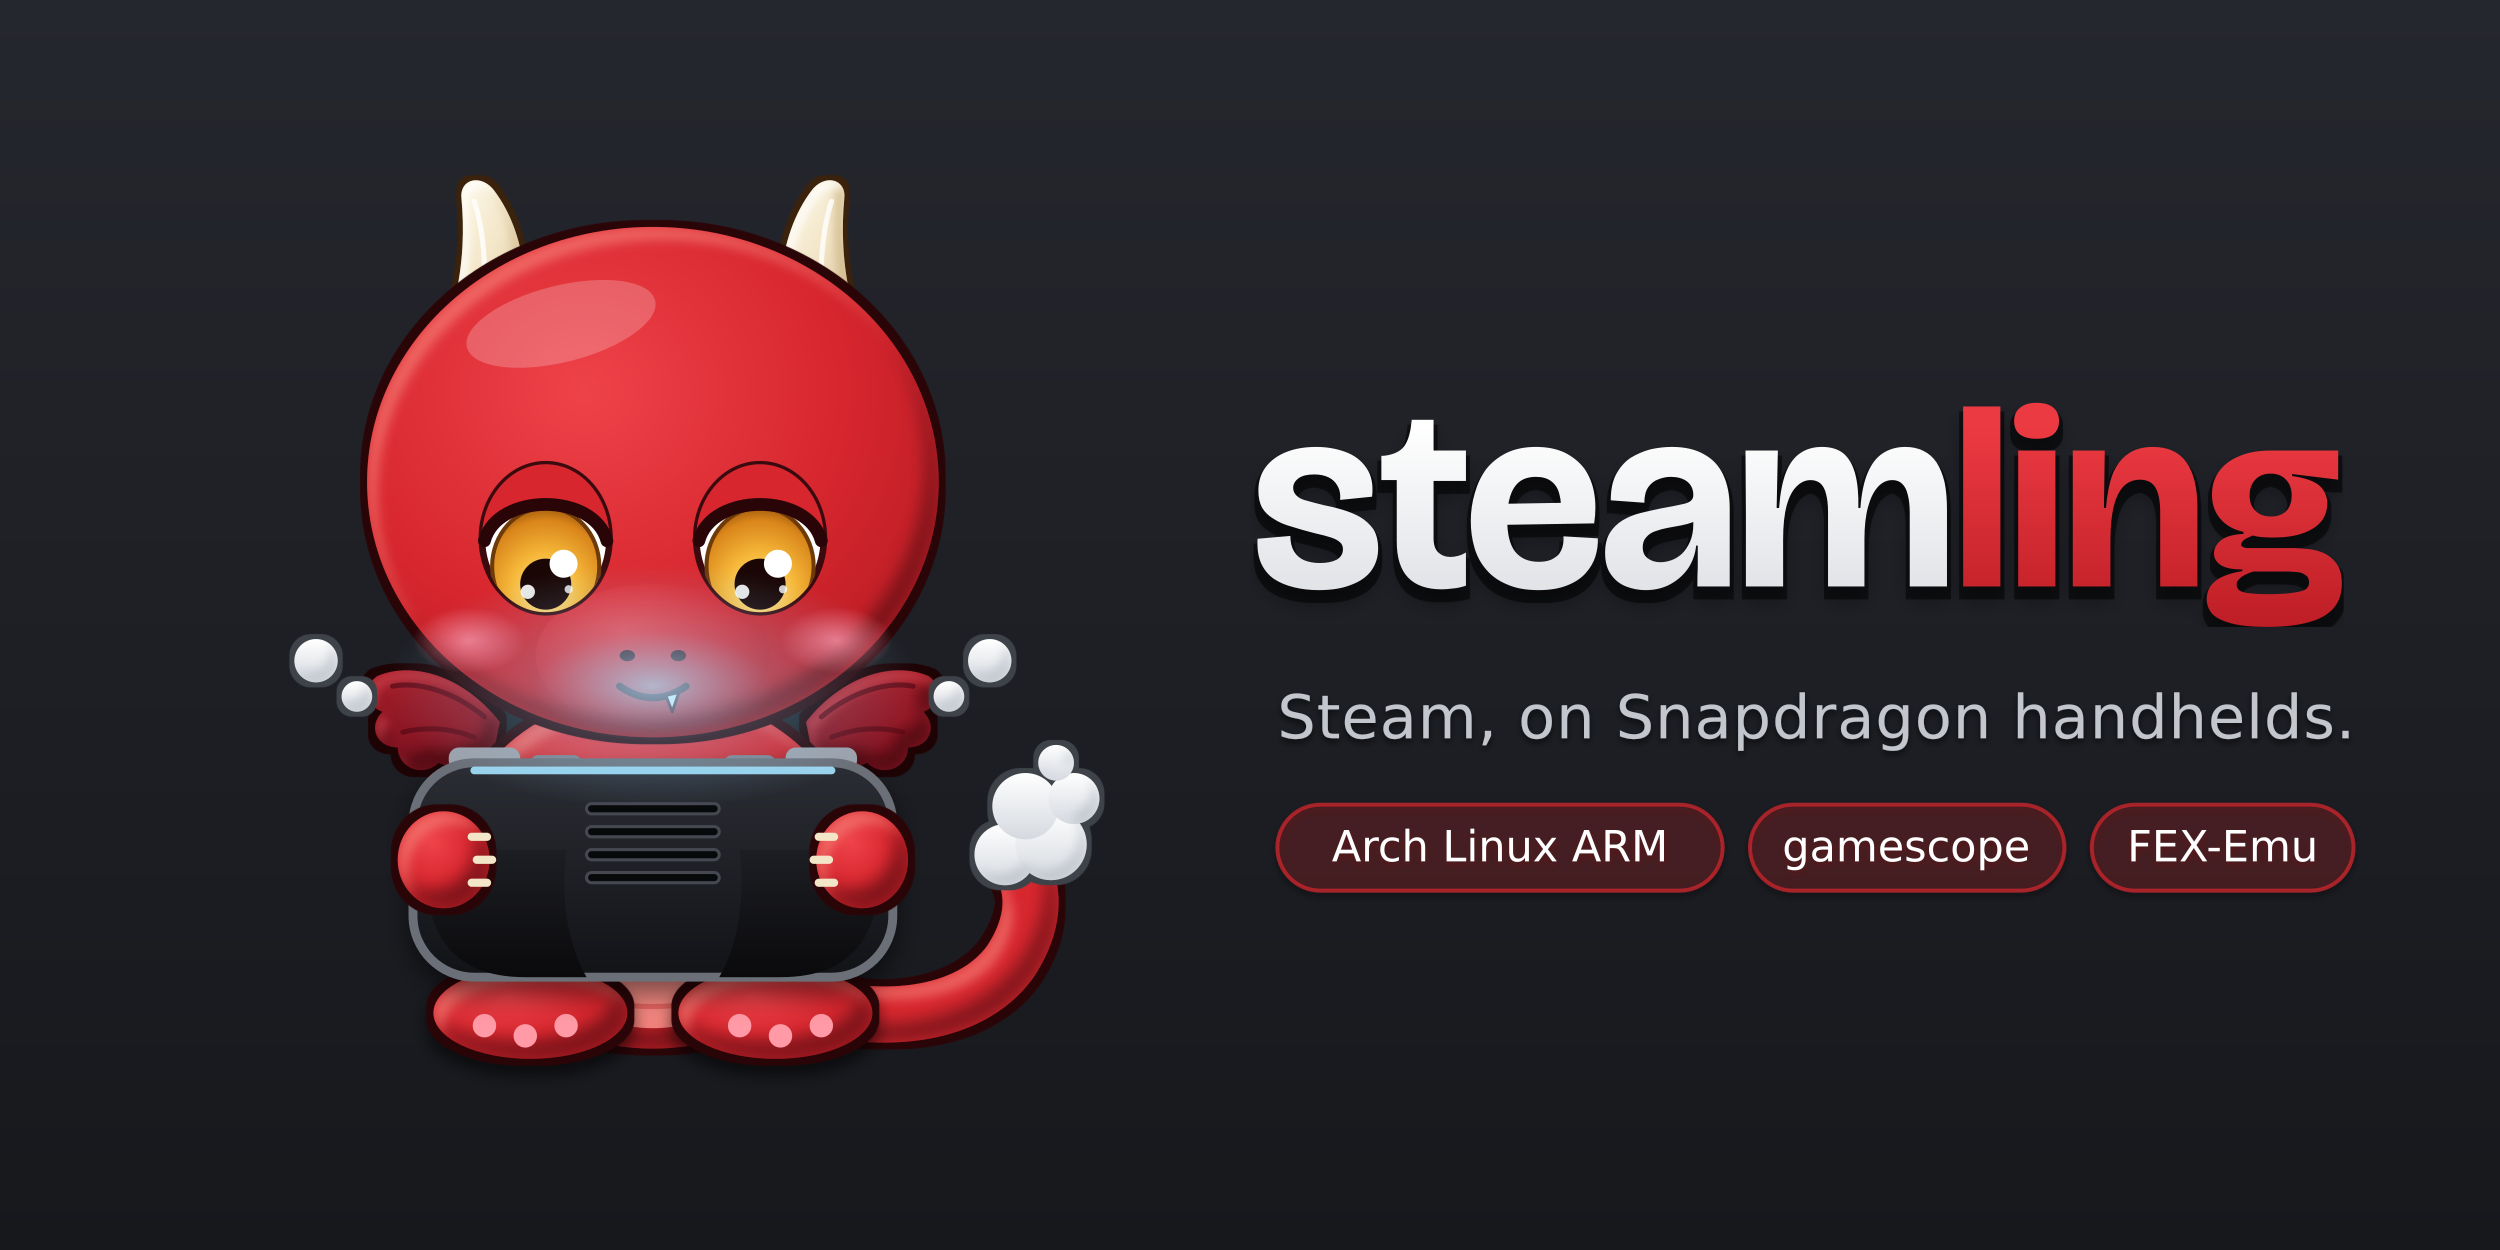
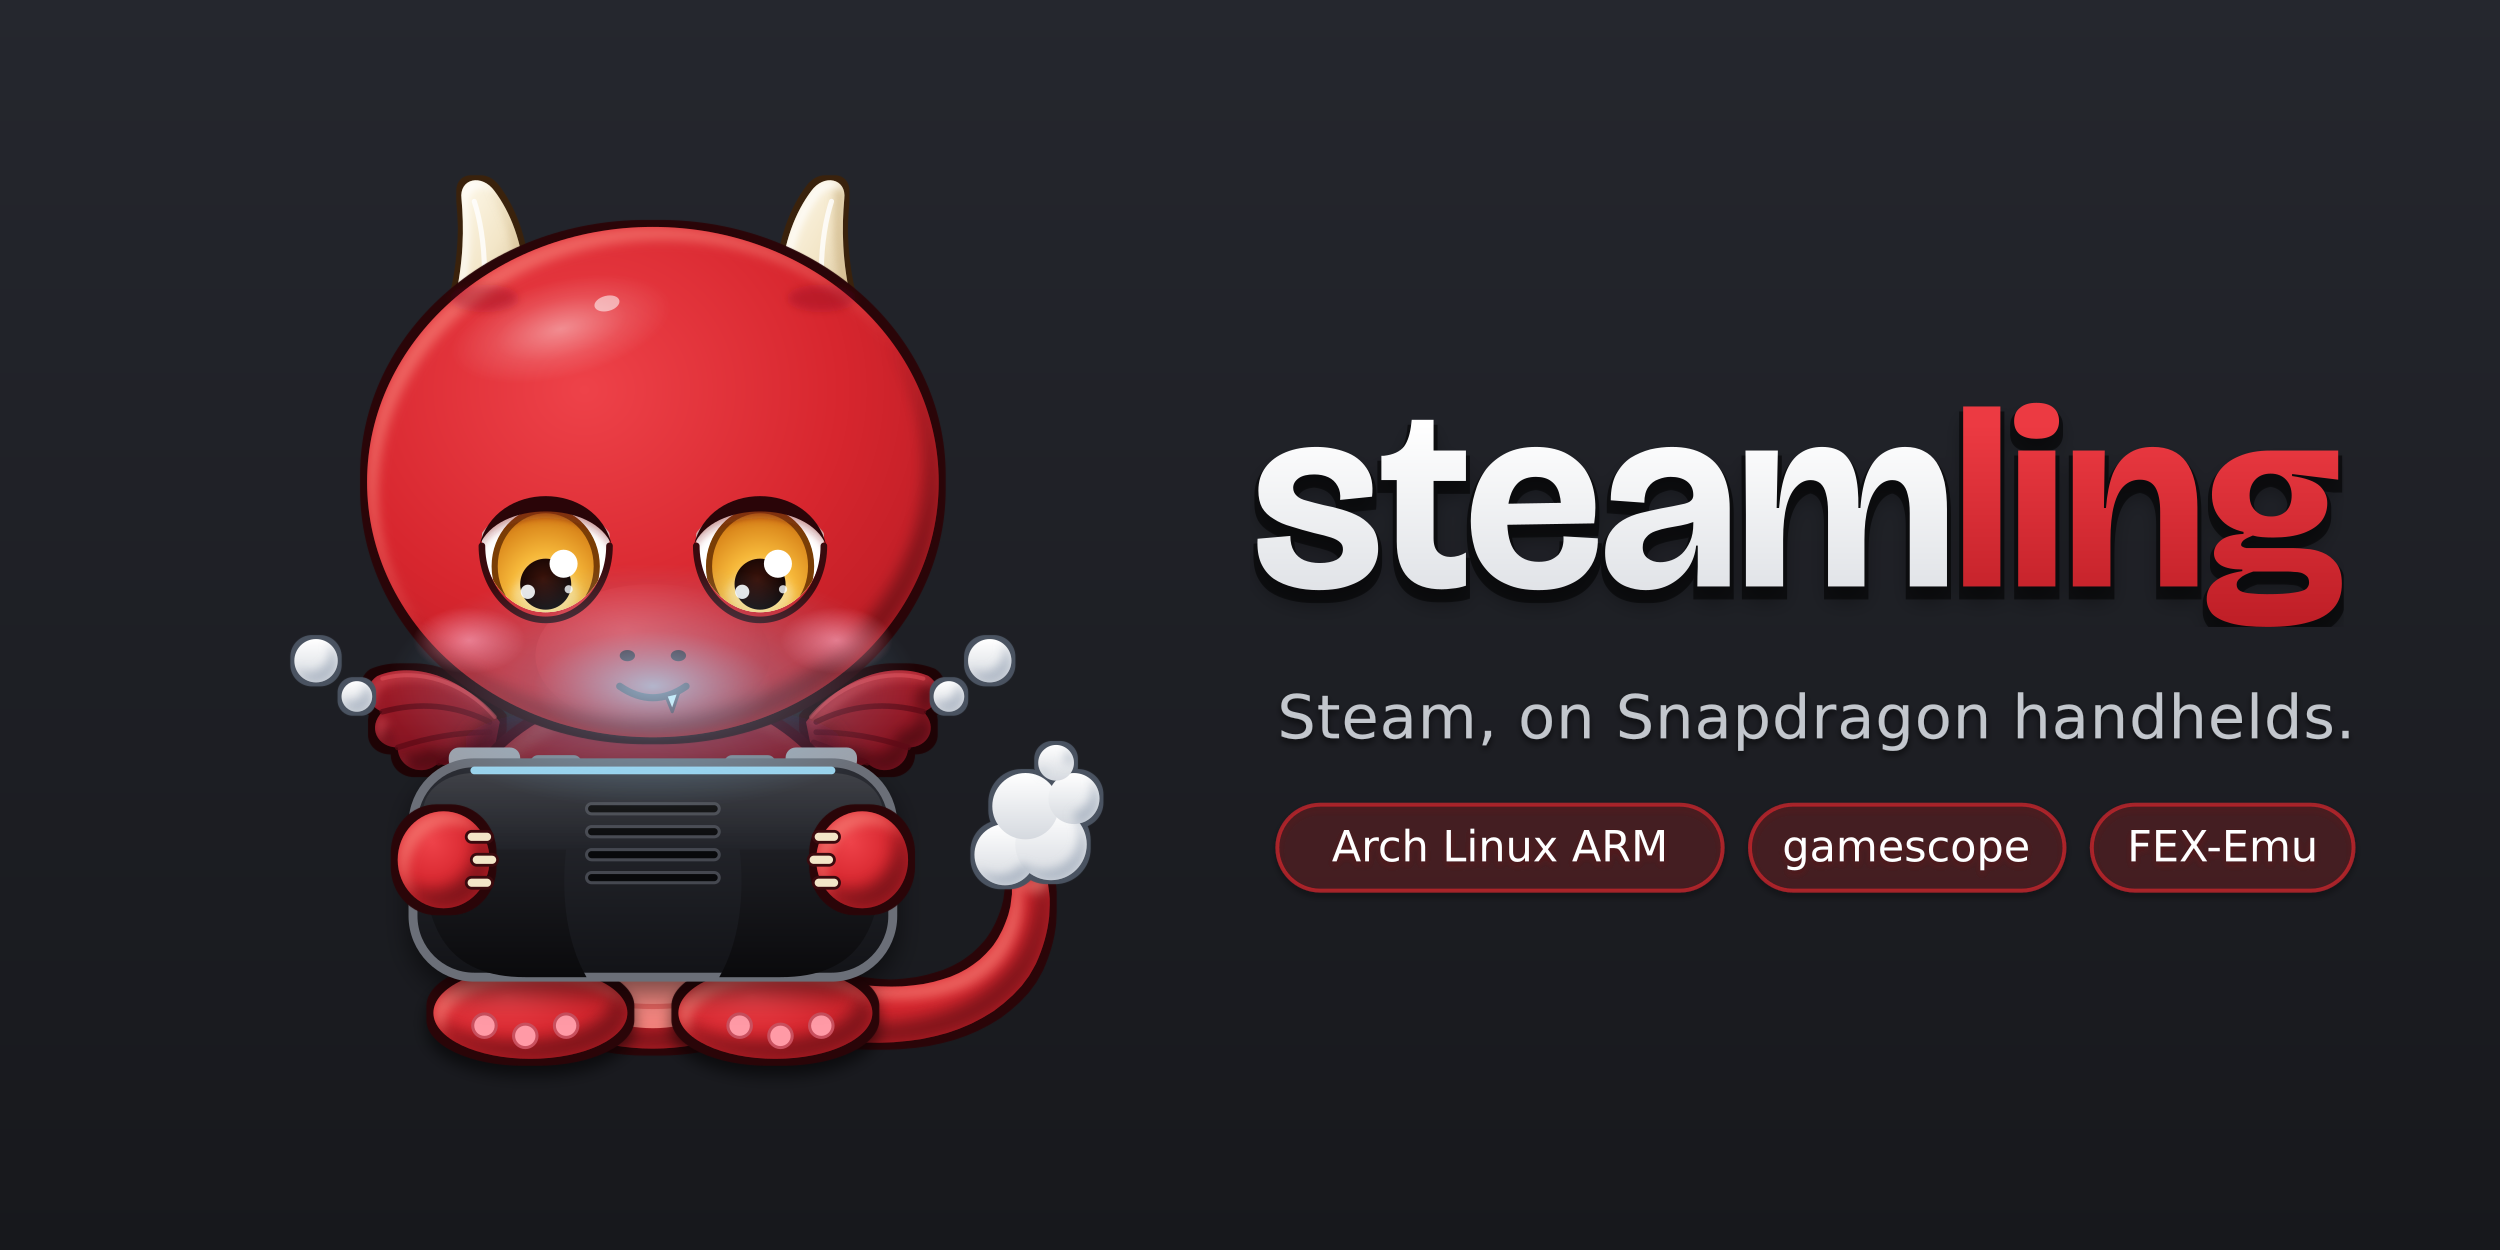
<svg xmlns="http://www.w3.org/2000/svg" width="1280" height="640" viewBox="0 0 1280 640">
  <defs>
    <linearGradient id="field" x1="0" y1="0" x2="0" y2="1">
      <stop offset="0" stop-color="#25272E" />
      <stop offset="1" stop-color="#17181C" />
    </linearGradient>
    <filter id="textShadow" x="-5%" y="-30%" width="110%" height="170%">
      <feGaussianBlur in="SourceAlpha" stdDeviation="1.5" />
      <feOffset dy="2" result="b" />
      <feFlood flood-color="#000" flood-opacity="0.6" />
      <feComposite in2="b" operator="in" result="s" />
      <feMerge>
        <feMergeNode in="s" />
        <feMergeNode in="SourceGraphic" />
      </feMerge>
    </filter>
  </defs>
  <rect width="1280" height="640" fill="url(#field)" />
  <svg x="90" y="70" width="534" height="500" viewBox="68 48 376 352">
    <defs>
      <filter id="inkRed" x="-25%" y="-25%" width="150%" height="150%" color-interpolation-filters="sRGB">
        <feMorphology in="SourceAlpha" operator="dilate" radius="2.4" result="grow" />
        <feGaussianBlur in="grow" stdDeviation="0.3" result="growsoft" />
        <feFlood flood-color="#2A0508" />
        <feComposite in2="growsoft" operator="in" result="line" />
        <feOffset in="SourceAlpha" dx="-5.0" dy="-7.0" result="up" />
        <feComposite in="SourceAlpha" in2="up" operator="out" result="low" />
        <feGaussianBlur in="low" stdDeviation="3.15" />
        <feComposite in2="SourceAlpha" operator="in" result="lowin" />
        <feFlood flood-color="#4A0A10" flood-opacity="0.6" />
        <feComposite in2="lowin" operator="in" result="shadow" />
        <feOffset in="SourceAlpha" dx="4.0" dy="5.0" result="dn" />
        <feComposite in="SourceAlpha" in2="dn" operator="out" result="high" />
        <feGaussianBlur in="high" stdDeviation="2.00" />
        <feComposite in2="SourceAlpha" operator="in" result="highin" />
        <feFlood flood-color="#FF9C8F" flood-opacity="0.5" />
        <feComposite in2="highin" operator="in" result="light" />
        <feMerge>
          <feMergeNode in="line" />
          <feMergeNode in="SourceGraphic" />
          <feMergeNode in="shadow" />
          <feMergeNode in="light" />
        </feMerge>
      </filter>
      <filter id="inkDark" x="-25%" y="-25%" width="150%" height="150%" color-interpolation-filters="sRGB">
        <feMorphology in="SourceAlpha" operator="dilate" radius="2.4" result="grow" />
        <feGaussianBlur in="grow" stdDeviation="0.3" result="growsoft" />
        <feFlood flood-color="#1E0305" />
        <feComposite in2="growsoft" operator="in" result="line" />
        <feOffset in="SourceAlpha" dx="-4.0" dy="-6.0" result="up" />
        <feComposite in="SourceAlpha" in2="up" operator="out" result="low" />
        <feGaussianBlur in="low" stdDeviation="2.70" />
        <feComposite in2="SourceAlpha" operator="in" result="lowin" />
        <feFlood flood-color="#2A0508" flood-opacity="0.55" />
        <feComposite in2="lowin" operator="in" result="shadow" />
        <feOffset in="SourceAlpha" dx="3.0" dy="4.0" result="dn" />
        <feComposite in="SourceAlpha" in2="dn" operator="out" result="high" />
        <feGaussianBlur in="high" stdDeviation="1.60" />
        <feComposite in2="SourceAlpha" operator="in" result="highin" />
        <feFlood flood-color="#E0545B" flood-opacity="0.45" />
        <feComposite in2="highin" operator="in" result="light" />
        <feMerge>
          <feMergeNode in="line" />
          <feMergeNode in="SourceGraphic" />
          <feMergeNode in="shadow" />
          <feMergeNode in="light" />
        </feMerge>
      </filter>
      <filter id="inkSilver" x="-25%" y="-25%" width="150%" height="150%" color-interpolation-filters="sRGB">
        <feMorphology in="SourceAlpha" operator="dilate" radius="1.8" result="grow" />
        <feGaussianBlur in="grow" stdDeviation="0.3" result="growsoft" />
        <feFlood flood-color="#1C1D21" />
        <feComposite in2="growsoft" operator="in" result="line" />
        <feOffset in="SourceAlpha" dx="-3.0" dy="-4.0" result="up" />
        <feComposite in="SourceAlpha" in2="up" operator="out" result="low" />
        <feGaussianBlur in="low" stdDeviation="1.80" />
        <feComposite in2="SourceAlpha" operator="in" result="lowin" />
        <feFlood flood-color="#5D626A" flood-opacity="0.6" />
        <feComposite in2="lowin" operator="in" result="shadow" />
        <feOffset in="SourceAlpha" dx="2.5" dy="3.0" result="dn" />
        <feComposite in="SourceAlpha" in2="dn" operator="out" result="high" />
        <feGaussianBlur in="high" stdDeviation="1.20" />
        <feComposite in2="SourceAlpha" operator="in" result="highin" />
        <feFlood flood-color="#FFFFFF" flood-opacity="0.7" />
        <feComposite in2="highin" operator="in" result="light" />
        <feMerge>
          <feMergeNode in="line" />
          <feMergeNode in="SourceGraphic" />
          <feMergeNode in="shadow" />
          <feMergeNode in="light" />
        </feMerge>
      </filter>
      <filter id="inkSteam" x="-25%" y="-25%" width="150%" height="150%" color-interpolation-filters="sRGB">
-         <feMorphology in="SourceAlpha" operator="dilate" radius="1.6" result="grow" />
+         <feMorphology in="SourceAlpha" operator="dilate" radius="1.2" result="grow" />
        <feGaussianBlur in="grow" stdDeviation="0.3" result="growsoft" />
-         <feFlood flood-color="#3E4249" />
+         <feFlood flood-color="#4A5361" />
        <feComposite in2="growsoft" operator="in" result="line" />
        <feOffset in="SourceAlpha" dx="-3.0" dy="-4.0" result="up" />
        <feComposite in="SourceAlpha" in2="up" operator="out" result="low" />
        <feGaussianBlur in="low" stdDeviation="1.80" />
        <feComposite in2="SourceAlpha" operator="in" result="lowin" />
-         <feFlood flood-color="#A7AEB8" flood-opacity="0.45" />
+         <feFlood flood-color="#93A0B2" flood-opacity="0.6" />
        <feComposite in2="lowin" operator="in" result="shadow" />
        <feOffset in="SourceAlpha" dx="2.0" dy="2.0" result="dn" />
        <feComposite in="SourceAlpha" in2="dn" operator="out" result="high" />
        <feGaussianBlur in="high" stdDeviation="0.80" />
        <feComposite in2="SourceAlpha" operator="in" result="highin" />
        <feFlood flood-color="#FFFFFF" flood-opacity="0.0" />
        <feComposite in2="highin" operator="in" result="light" />
        <feMerge>
          <feMergeNode in="line" />
          <feMergeNode in="SourceGraphic" />
          <feMergeNode in="shadow" />
          <feMergeNode in="light" />
        </feMerge>
      </filter>
      <filter id="contact" x="-30%" y="-30%" width="160%" height="180%" color-interpolation-filters="sRGB">
        <feGaussianBlur in="SourceAlpha" stdDeviation="3.0" />
        <feOffset dx="0" dy="4.0" result="b" />
        <feFlood flood-color="#000" flood-opacity="0.55" />
        <feComposite in2="b" operator="in" result="s" />
        <feMerge>
          <feMergeNode in="s" />
          <feMergeNode in="SourceGraphic" />
        </feMerge>
      </filter>
      <filter id="lift" x="-30%" y="-30%" width="160%" height="180%" color-interpolation-filters="sRGB">
        <feGaussianBlur in="SourceAlpha" stdDeviation="5.0" />
        <feOffset dx="0" dy="5.0" result="b" />
        <feFlood flood-color="#000" flood-opacity="0.5" />
        <feComposite in2="b" operator="in" result="s" />
        <feMerge>
          <feMergeNode in="s" />
          <feMergeNode in="SourceGraphic" />
        </feMerge>
+       </filter>
+       <filter id="soft" x="-50%" y="-50%" width="200%" height="200%">
+         <feGaussianBlur stdDeviation="1.6" />
+       </filter>
+       <filter id="softer" x="-50%" y="-50%" width="200%" height="200%">
+         <feGaussianBlur stdDeviation="4" />
      </filter>
      <filter id="inkIvory" x="-25%" y="-25%" width="150%" height="150%" color-interpolation-filters="sRGB">
        <feMorphology in="SourceAlpha" operator="dilate" radius="1.8" result="grow" />
        <feGaussianBlur in="grow" stdDeviation="0.3" result="growsoft" />
        <feFlood flood-color="#3A220C" />
        <feComposite in2="growsoft" operator="in" result="line" />
        <feOffset in="SourceAlpha" dx="-3.0" dy="-4.0" result="up" />
        <feComposite in="SourceAlpha" in2="up" operator="out" result="low" />
        <feGaussianBlur in="low" stdDeviation="1.80" />
        <feComposite in2="SourceAlpha" operator="in" result="lowin" />
        <feFlood flood-color="#B89A62" flood-opacity="0.6" />
        <feComposite in2="lowin" operator="in" result="shadow" />
        <feOffset in="SourceAlpha" dx="2.5" dy="3.0" result="dn" />
        <feComposite in="SourceAlpha" in2="dn" operator="out" result="high" />
        <feGaussianBlur in="high" stdDeviation="1.20" />
        <feComposite in2="SourceAlpha" operator="in" result="highin" />
        <feFlood flood-color="#FFFFFF" flood-opacity="0.7" />
        <feComposite in2="highin" operator="in" result="light" />
        <feMerge>
          <feMergeNode in="line" />
          <feMergeNode in="SourceGraphic" />
          <feMergeNode in="shadow" />
          <feMergeNode in="light" />
        </feMerge>
      </filter>
      <radialGradient id="redSkin" cx="0.38" cy="0.32" r="0.75">
        <stop offset="0" stop-color="#EE4249" />
        <stop offset="0.6" stop-color="#D7262E" />
        <stop offset="1" stop-color="#B91C24" />
      </radialGradient>
      <linearGradient id="hornG" x1="0" y1="0" x2="1" y2="1">
        <stop offset="0" stop-color="#FFFBEF" />
        <stop offset="0.55" stop-color="#F3E6C8" />
        <stop offset="1" stop-color="#D9C399" />
      </linearGradient>
      <linearGradient id="puffG" x1="0" y1="0" x2="0" y2="1">
        <stop offset="0" stop-color="#FFFFFF" />
        <stop offset="1" stop-color="#D5D9DF" />
      </linearGradient>
      <radialGradient id="glow" cx="0.5" cy="0.5" r="0.5">
        <stop offset="0" stop-color="#A6E4FF" stop-opacity="0.75" />
        <stop offset="0.45" stop-color="#8FD8FF" stop-opacity="0.25" />
        <stop offset="1" stop-color="#8FD8FF" stop-opacity="0" />
      </radialGradient>
      <radialGradient id="bellyG" cx="0.5" cy="0.35" r="0.7">
        <stop offset="0" stop-color="#FFB3A8" />
        <stop offset="1" stop-color="#F07C76" />
      </radialGradient>
      <radialGradient id="blushG" cx="0.5" cy="0.5" r="0.5">
        <stop offset="0" stop-color="#FF8FA3" stop-opacity="0.75" />
        <stop offset="1" stop-color="#FF8FA3" stop-opacity="0" />
      </radialGradient>
      <linearGradient id="wingG" x1="0" y1="0" x2="0" y2="1">
        <stop offset="0" stop-color="#A41C28" />
        <stop offset="1" stop-color="#7E1220" />
      </linearGradient>
      <linearGradient id="shellG" x1="0" y1="0" x2="0" y2="1">
        <stop offset="0" stop-color="#2B2D34" />
        <stop offset="1" stop-color="#121317" />
      </linearGradient>
      <linearGradient id="gripG" x1="0" y1="0" x2="0" y2="1">
        <stop offset="0" stop-color="#1D1E23" />
        <stop offset="1" stop-color="#0A0A0C" />
      </linearGradient>
      <radialGradient id="eyeG" cx="0.5" cy="0.72" r="0.72">
        <stop offset="0" stop-color="#FFE7A0" />
        <stop offset="0.45" stop-color="#F6B83A" />
        <stop offset="0.85" stop-color="#D9851A" />
        <stop offset="1" stop-color="#A55E0E" />
      </radialGradient>
      <linearGradient id="steelG" x1="0" y1="0" x2="1" y2="1">
        <stop offset="0" stop-color="#F2F4F7" />
        <stop offset="1" stop-color="#9DA2AA" />
      </linearGradient>
+       <radialGradient id="headSkin" gradientUnits="userSpaceOnUse" cx="0.38" cy="0.32" r="0.75" gradientTransform="translate(128,68) scale(224,200)">
+         <stop offset="0" stop-color="#EE4249" />
+         <stop offset="0.6" stop-color="#D7262E" />
+         <stop offset="1" stop-color="#B91C24" />
+       </radialGradient>
+       <radialGradient id="pupilG" cx="0.45" cy="0.4" r="0.65">
+         <stop offset="0" stop-color="#3A120A" />
+         <stop offset="1" stop-color="#080101" />
+       </radialGradient>
+       <radialGradient id="sheenG" cx="0.5" cy="0.5" r="0.5">
+         <stop offset="0" stop-color="#FFFFFF" stop-opacity="0.42" />
+         <stop offset="0.6" stop-color="#FFFFFF" stop-opacity="0.12" />
+         <stop offset="1" stop-color="#FFFFFF" stop-opacity="0" />
+       </radialGradient>
+       <linearGradient id="shellSheen" x1="0" y1="0" x2="0" y2="1">
+         <stop offset="0" stop-color="#FFFFFF" stop-opacity="0.10" />
+         <stop offset="1" stop-color="#FFFFFF" stop-opacity="0" />
+       </linearGradient>
    </defs>
    <g transform="translate(240,224) scale(0.92) translate(-240,-224)">
      <g filter="url(#inkRed)">
-         <path d="M292,370 C328,382 364,378 380,356 C388,344 390,332 386,322" fill="none" stroke="#D7262E" stroke-width="22" stroke-linecap="round" />
+         <path d="M288.4,381.5 L294.1,383.1 L300.0,384.5 L305.8,385.7 L311.7,386.6 L317.4,387.2 L323.1,387.6 L328.8,387.7 L334.3,387.5 L339.7,387.0 L345.0,386.3 L350.2,385.2 L355.2,383.9 L360.1,382.2 L364.8,380.2 L369.2,377.9 L373.5,375.3 L377.4,372.3 L381.1,369.0 L384.5,365.4 L387.4,361.5 L388.9,358.9 L390.1,356.7 L391.1,354.4 L392.0,352.1 L392.8,349.8 L393.5,347.5 L394.1,345.2 L394.6,342.9 L395.0,340.5 L395.3,338.2 L395.4,335.9 L395.5,333.6 L395.5,331.3 L395.3,329.0 L395.0,326.8 L394.7,324.5 L394.2,322.3 L393.6,320.2 L392.9,318.0 L392.2,316.1 A6.5,6.5 0 0 1 379.8,319.9 L379.8,319.9 L380.2,321.6 L380.4,323.2 L380.6,324.7 L380.7,326.3 L380.7,327.9 L380.7,329.5 L380.5,331.0 L380.3,332.6 L380.1,334.2 L379.7,335.8 L379.3,337.4 L378.8,338.9 L378.2,340.5 L377.6,342.0 L376.9,343.6 L376.1,345.1 L375.3,346.6 L374.4,348.0 L373.4,349.5 L372.6,350.5 L370.4,352.9 L368.1,355.1 L365.6,357.0 L362.9,358.8 L359.9,360.4 L356.7,361.8 L353.3,362.9 L349.7,363.9 L345.9,364.7 L342.0,365.2 L337.8,365.6 L333.5,365.7 L329.1,365.6 L324.6,365.3 L319.9,364.7 L315.2,364.0 L310.4,363.0 L305.6,361.7 L300.7,360.3 L295.6,358.5 A12,12 0 0 1 288.4,381.5 Z" fill="url(#redSkin)" />
      </g>
      <g filter="url(#inkSteam)">
        <circle cx="378" cy="314" r="12" fill="url(#puffG)" />
        <circle cx="396" cy="310" r="14" fill="url(#puffG)" />
        <circle cx="386" cy="295" r="13" fill="url(#puffG)" />
        <circle cx="405" cy="292" r="10" fill="url(#puffG)" />
        <circle cx="398" cy="278" r="7" fill="url(#puffG)" />
      </g>
      <g filter="url(#inkDark)" transform="translate(0,-8)">
        <path d="M180,270 C166,252 146,246 132,252 C126,256 128,264 134,266 C128,272 132,280 140,280 C140,288 150,292 156,286 C164,290 174,286 178,280 Z" fill="url(#wingG)" />
        <path d="M300,270 C314,252 334,246 348,252 C354,256 352,264 346,266 C352,272 348,280 340,280 C340,288 330,292 324,286 C316,290 306,286 302,280 Z" fill="url(#wingG)" />
      </g>
-       <path transform="translate(0,-8)" d="M174,268 C162,258 148,254 138,256 M170,276 C160,272 150,272 142,274" fill="none" stroke="#5E0A16" stroke-width="2" stroke-linecap="round" stroke-opacity="0.8" />
-       <path transform="translate(0,-8)" d="M306,268 C318,258 332,254 342,256 M310,276 C320,272 330,272 338,274" fill="none" stroke="#5E0A16" stroke-width="2" stroke-linecap="round" stroke-opacity="0.8" />
+       <path transform="translate(0,-8)" d="M176,270 Q156,260 134,266 M176,274 Q158,274 140,280 M177,278 Q166,282 156,286" fill="none" stroke="#5E0A16" stroke-width="2.2" stroke-linecap="round" stroke-opacity="0.75" />
+       <path transform="translate(0,-8)" d="M304,270 Q324,260 346,266 M304,274 Q322,274 340,280 M303,278 Q314,282 324,286" fill="none" stroke="#5E0A16" stroke-width="2.2" stroke-linecap="round" stroke-opacity="0.75" />
+       <path transform="translate(0,-8)" d="M178,268 C166,254 148,249 134,253 M302,268 C314,254 332,249 346,253" fill="none" stroke="#E0505A" stroke-width="1.6" stroke-linecap="round" stroke-opacity="0.55" />
      <g filter="url(#inkRed)">
        <ellipse cx="240" cy="320" rx="80" ry="70" fill="url(#redSkin)" />
      </g>
      <ellipse cx="240" cy="336" rx="50" ry="46" fill="url(#bellyG)" />
      <path d="M206,354 Q240,362 274,354 M212,370 Q240,377 268,370" fill="none" stroke="#E0625E" stroke-width="2" stroke-linecap="round" />
+       <ellipse cx="240" cy="270" rx="74" ry="16" fill="#4A0710" fill-opacity="0.55" filter="url(#softer)" />
      <g filter="url(#contact)">
        <g filter="url(#inkRed)">
          <ellipse cx="192" cy="376" rx="38" ry="18" fill="url(#redSkin)" />
          <ellipse cx="288" cy="376" rx="38" ry="18" fill="url(#redSkin)" />
        </g>
      </g>
-       <g fill="#FF9AA6">
+       <g fill="#FF9AA6" stroke="#C9505E" stroke-width="1.2">
        <circle cx="174" cy="381" r="4.6" />
        <circle cx="190" cy="385" r="4.6" />
        <circle cx="206" cy="381" r="4.6" />
        <circle cx="274" cy="381" r="4.6" />
        <circle cx="290" cy="385" r="4.6" />
        <circle cx="306" cy="381" r="4.6" />
      </g>
      <g filter="url(#inkIvory)">
        <path d="M190,90 C189,74 184,62 178,54 C173,47 164,49 165,57 C166,68 166,82 162,98 Z" fill="url(#hornG)" />
        <path d="M290,90 C291,74 296,62 302,54 C307,47 316,49 315,57 C314,68 314,82 318,98 Z" fill="url(#hornG)" />
      </g>
      <path d="M174,86 C174,74 172,64 170,58 M306,86 C306,74 308,64 310,58" fill="none" stroke="#FFFFFF" stroke-opacity="0.8" stroke-width="2" stroke-linecap="round" />
      <g filter="url(#inkRed)">
        <ellipse cx="240" cy="168" rx="112" ry="100" fill="url(#redSkin)" />
        <ellipse cx="240" cy="236" rx="46" ry="28" fill="url(#redSkin)" />
      </g>
-       <ellipse cx="204" cy="106" rx="38" ry="15" transform="rotate(-14 204 106)" fill="#FFFFFF" fill-opacity="0.22" />
+       <ellipse cx="204" cy="108" rx="44" ry="19" transform="rotate(-14 204 108)" fill="url(#sheenG)" />
+       <ellipse cx="222" cy="98" rx="5" ry="3" transform="rotate(-14 222 98)" fill="#FFFFFF" fill-opacity="0.55" />
+       <ellipse cx="174" cy="96" rx="13" ry="5" fill="#7E1220" fill-opacity="0.3" filter="url(#soft)" />
+       <ellipse cx="306" cy="96" rx="13" ry="5" fill="#7E1220" fill-opacity="0.3" filter="url(#soft)" />
      <g>
-         <ellipse cx="198" cy="190" rx="25" ry="29" fill="#FFFFFF" stroke="#3A0A0E" stroke-width="2.6" />
        <clipPath id="eyeClip198">
          <ellipse cx="198" cy="190" rx="25" ry="29" />
        </clipPath>
+         <clipPath id="eyeClip198w">
+           <ellipse cx="198" cy="190" rx="27" ry="31" />
+         </clipPath>
+         <ellipse cx="198" cy="190" rx="25" ry="29" fill="#FFFFFF" />
        <g clip-path="url(#eyeClip198)">
-           <ellipse cx="198" cy="201" rx="21" ry="23" fill="url(#eyeG)" stroke="#6E3A08" stroke-width="1.6" />
-           <ellipse cx="198" cy="208" rx="10" ry="10" fill="#1A0605" />
+           <ellipse cx="198" cy="201" rx="21" ry="23" fill="url(#eyeG)" />
+           <ellipse cx="198" cy="212" rx="13" ry="8" fill="#FFE9A8" fill-opacity="0.55" filter="url(#soft)" />
+           <ellipse cx="198" cy="201" rx="20" ry="22" fill="none" stroke="#7A3E06" stroke-width="2.4" />
+           <ellipse cx="198" cy="208" rx="10" ry="10" fill="url(#pupilG)" />
+           <path d="M171,192 C177,173 219,173 225,192 L225,155 L171,155 Z" fill="#8A1520" fill-opacity="0.45" transform="translate(0,4)" filter="url(#soft)" />
          <circle cx="205" cy="200" r="5.5" fill="#FFFFFF" />
          <circle cx="191" cy="211" r="2.8" fill="#FFFFFF" fill-opacity="0.9" />
          <circle cx="207" cy="210" r="1.6" fill="#FFFFFF" fill-opacity="0.8" />
-           <path d="M171,192 C177,173 219,173 225,192 L225,155 L171,155 Z" fill="#D7262E" />
        </g>
-         <path d="M174,191 C179,172 217,172 222,191" fill="none" stroke="#2A0508" stroke-width="5" stroke-linecap="round" />
+         <path d="M171,192 C177,173 219,173 225,192 L225,155 L171,155 Z" fill="url(#headSkin)" clip-path="url(#eyeClip198w)" />
+         <path d="M173,193 A25,29 0 0 0 223,193" fill="none" stroke="#3A0A0E" stroke-width="2.6" stroke-linecap="round" />
+         <path d="M172,193 C178,167 218,167 224,193 C217,175 179,175 172,193 Z" fill="#2A0508" />
      </g>
      <g>
-         <ellipse cx="282" cy="190" rx="25" ry="29" fill="#FFFFFF" stroke="#3A0A0E" stroke-width="2.6" />
        <clipPath id="eyeClip282">
          <ellipse cx="282" cy="190" rx="25" ry="29" />
        </clipPath>
+         <clipPath id="eyeClip282w">
+           <ellipse cx="282" cy="190" rx="27" ry="31" />
+         </clipPath>
+         <ellipse cx="282" cy="190" rx="25" ry="29" fill="#FFFFFF" />
        <g clip-path="url(#eyeClip282)">
-           <ellipse cx="282" cy="201" rx="21" ry="23" fill="url(#eyeG)" stroke="#6E3A08" stroke-width="1.6" />
-           <ellipse cx="282" cy="208" rx="10" ry="10" fill="#1A0605" />
+           <ellipse cx="282" cy="201" rx="21" ry="23" fill="url(#eyeG)" />
+           <ellipse cx="282" cy="212" rx="13" ry="8" fill="#FFE9A8" fill-opacity="0.55" filter="url(#soft)" />
+           <ellipse cx="282" cy="201" rx="20" ry="22" fill="none" stroke="#7A3E06" stroke-width="2.4" />
+           <ellipse cx="282" cy="208" rx="10" ry="10" fill="url(#pupilG)" />
+           <path d="M255,192 C261,173 303,173 309,192 L309,155 L255,155 Z" fill="#8A1520" fill-opacity="0.45" transform="translate(0,4)" filter="url(#soft)" />
          <circle cx="289" cy="200" r="5.5" fill="#FFFFFF" />
          <circle cx="275" cy="211" r="2.8" fill="#FFFFFF" fill-opacity="0.9" />
          <circle cx="291" cy="210" r="1.6" fill="#FFFFFF" fill-opacity="0.8" />
-           <path d="M255,192 C261,173 303,173 309,192 L309,155 L255,155 Z" fill="#D7262E" />
        </g>
-         <path d="M258,191 C263,172 301,172 306,191" fill="none" stroke="#2A0508" stroke-width="5" stroke-linecap="round" />
+         <path d="M255,192 C261,173 303,173 309,192 L309,155 L255,155 Z" fill="url(#headSkin)" clip-path="url(#eyeClip282w)" />
+         <path d="M257,193 A25,29 0 0 0 307,193" fill="none" stroke="#3A0A0E" stroke-width="2.6" stroke-linecap="round" />
+         <path d="M256,193 C262,167 302,167 308,193 C301,175 263,175 256,193 Z" fill="#2A0508" />
      </g>
      <ellipse cx="168" cy="230" rx="22" ry="13" fill="url(#blushG)" />
      <ellipse cx="312" cy="230" rx="22" ry="13" fill="url(#blushG)" />
      <ellipse cx="230" cy="236" rx="3" ry="2.2" fill="#3A0A0E" />
      <ellipse cx="250" cy="236" rx="3" ry="2.2" fill="#3A0A0E" />
      <path d="M227,248 Q240,257 253,248" fill="none" stroke="#4A0A10" stroke-width="2.8" stroke-linecap="round" />
      <path d="M245,251.6 L247.6,258 L250.2,250.4 Z" fill="#FFFBEF" stroke="#4A0A10" stroke-width="1.2" stroke-linejoin="round" />
      <g filter="url(#inkSteam)">
        <circle cx="124" cy="252" r="6" fill="url(#puffG)" />
        <circle cx="108" cy="238" r="8.5" fill="url(#puffG)" />
        <circle cx="356" cy="252" r="6" fill="url(#puffG)" />
        <circle cx="372" cy="238" r="8.5" fill="url(#puffG)" />
      </g>
      <g filter="url(#inkRed)">
        <path d="M180,288 C168,296 162,304 160,312" fill="none" stroke="#D7262E" stroke-width="22" stroke-linecap="round" />
        <path d="M300,288 C312,296 318,304 320,312" fill="none" stroke="#D7262E" stroke-width="22" stroke-linecap="round" />
      </g>
      <g filter="url(#lift)">
        <rect x="160" y="272" width="28" height="9" rx="4" fill="#9CA1AA" />
        <rect x="292" y="272" width="28" height="9" rx="4" fill="#9CA1AA" />
        <rect x="192" y="275" width="20" height="7" rx="3" fill="#7D828B" />
        <rect x="268" y="275" width="20" height="7" rx="3" fill="#7D828B" />
        <rect x="146" y="278" width="188" height="84" rx="24" fill="url(#shellG)" stroke="#6B6F78" stroke-width="3.5" />
        <path d="M150,312 C150,344 160,362 190,362 L214,362 C206,348 204,330 206,312 Z" fill="url(#gripG)" />
        <path d="M330,312 C330,344 320,362 290,362 L266,362 C274,348 276,330 274,312 Z" fill="url(#gripG)" />
        <g fill="#08090B" stroke="#454850" stroke-width="1.2">
          <rect x="214" y="294" width="52" height="4" rx="2" />
          <rect x="214" y="303" width="52" height="4" rx="2" />
          <rect x="214" y="312" width="52" height="4" rx="2" />
          <rect x="214" y="321" width="52" height="4" rx="2" />
        </g>
+         <rect x="150" y="282" width="180" height="30" rx="20" fill="url(#shellSheen)" />
        <path d="M170,281 L310,281" stroke="#A6E4FF" stroke-width="3" stroke-opacity="0.9" stroke-linecap="round" />
      </g>
      <g filter="url(#inkRed)">
        <ellipse cx="158" cy="316" rx="18" ry="19" fill="url(#redSkin)" />
        <ellipse cx="322" cy="316" rx="18" ry="19" fill="url(#redSkin)" />
      </g>
-       <path d="M169,307 l6,0 M171,316 l6,0 M169,325 l6,0" fill="none" stroke="#F3E6C8" stroke-width="3.2" stroke-linecap="round" />
-       <path d="M311,307 l-6,0 M309,316 l-6,0 M311,325 l-6,0" fill="none" stroke="#F3E6C8" stroke-width="3.2" stroke-linecap="round" />
+       <g fill="none" stroke-linecap="round">
+         <path d="M169,307 l6,0 M171,316 l6,0 M169,325 l6,0 M311,307 l-6,0 M309,316 l-6,0 M311,325 l-6,0" stroke="#3A0A0E" stroke-width="5.4" />
+         <path d="M169,307 l6,0 M171,316 l6,0 M169,325 l6,0 M311,307 l-6,0 M309,316 l-6,0 M311,325 l-6,0" stroke="#F3E6C8" stroke-width="3.2" />
+       </g>
      <ellipse cx="240" cy="248" rx="104" ry="48" fill="url(#glow)" />
    </g>
  </svg>
  <svg x="640" y="205" width="560" height="116" viewBox="0 -46 270 56">
    <defs>
      <linearGradient id="lingG" x1="0" y1="-40" x2="0" y2="10" gradientUnits="userSpaceOnUse">
        <stop offset="0" stop-color="#EC3A42" />
        <stop offset="1" stop-color="#BE1E26" />
      </linearGradient>
      <linearGradient id="steamWordG" x1="0" y1="-40" x2="0" y2="10" gradientUnits="userSpaceOnUse">
        <stop offset="0" stop-color="#FFFFFF" />
        <stop offset="1" stop-color="#DADDE2" />
      </linearGradient>
      <filter id="wordLift" x="-5%" y="-30%" width="110%" height="170%" color-interpolation-filters="sRGB">
        <feMorphology in="SourceAlpha" operator="dilate" radius="0.9" result="g" />
        <feOffset in="g" dx="0" dy="2.2" result="o" />
        <feFlood flood-color="#000" flood-opacity="0.55" />
        <feComposite in2="o" operator="in" result="hard" />
        <feGaussianBlur in="SourceAlpha" stdDeviation="2.5" />
        <feOffset dx="0" dy="3.5" result="sb" />
        <feFlood flood-color="#000" flood-opacity="0.35" />
        <feComposite in2="sb" operator="in" result="soft" />
        <feMerge>
          <feMergeNode in="soft" />
          <feMergeNode in="hard" />
          <feMergeNode in="SourceGraphic" />
        </feMerge>
      </filter>
    </defs>
    <g filter="url(#wordLift)">
      <path fill="url(#steamWordG)" d="M16.8 0.9Q13.5 0.9 10.7 0.2Q7.8 -0.5 5.7 -1.9Q3.6 -3.4 2.5 -5.9Q1.5 -8.3 1.7 -11.8L9.8 -12.5Q9.8 -10.2 10.7 -8.7Q11.6 -7.2 13.2 -6.5Q14.9 -5.8 17.1 -5.8Q19.6 -5.8 21.2 -6.6Q22.8 -7.5 22.8 -9.2Q22.8 -10.3 22.1 -10.9Q21.4 -11.6 19.9 -12.1Q18.4 -12.6 15.7 -13.2Q12.6 -14 10.1 -14.8Q7.5 -15.5 5.7 -16.7Q3.8 -17.8 2.8 -19.5Q1.9 -21.2 1.9 -23.7Q1.9 -27.1 3.7 -29.5Q5.5 -31.9 8.7 -33.2Q11.9 -34.5 16.2 -34.5Q20 -34.5 23.3 -33.3Q26.7 -32.1 28.6 -29.3Q30.5 -26.6 30 -22.2L22.1 -21.4Q22.3 -23.4 21.5 -24.8Q20.7 -26.3 19.2 -27Q17.7 -27.7 15.7 -27.7Q13.2 -27.7 11.9 -26.8Q10.5 -25.8 10.5 -24.4Q10.5 -23.2 11.4 -22.4Q12.2 -21.6 13.9 -21.2Q15.6 -20.7 18.1 -20.1Q20.3 -19.7 22.6 -19Q25 -18.3 27 -17.2Q29 -16 30.3 -14.2Q31.5 -12.3 31.5 -9.3Q31.5 -6.3 29.8 -3.9Q28.1 -1.6 24.8 -0.4Q21.6 0.9 16.8 0.9Z M47.2 0.7Q41.7 0.7 38.9 -2.2Q36.1 -5.1 36.1 -11.1V-26.3H32.3V-32.3H32.9Q36.4 -32.7 37.9 -34.6Q39.3 -36.5 39.7 -40.3L39.8 -41.2H45.2V-33.6H53.2V-26.1H45.2V-11.9Q45.2 -9.5 46.4 -8.4Q47.6 -7.3 49.4 -7.3Q50.3 -7.3 51.4 -7.6Q52.4 -7.9 53.2 -8.4V-0.2Q51.4 0.4 49.9 0.5Q48.4 0.7 47.2 0.7Z M71.1 0.9Q66.5 0.9 63.4 -0.5Q60.2 -1.8 58.2 -4.2Q56.2 -6.5 55.3 -9.6Q54.4 -12.7 54.4 -16.2Q54.4 -19.8 55.4 -23.1Q56.3 -26.4 58.2 -29Q60.2 -31.5 63.2 -33Q66.3 -34.5 70.5 -34.5Q74.6 -34.5 77.6 -33.1Q80.6 -31.6 82.5 -29.1Q84.3 -26.5 84.9 -23.1Q85.5 -19.6 84.9 -15.6L60.2 -15.2V-20.4L77.9 -20.7L76.6 -17.7Q76.9 -20.7 76.3 -22.8Q75.8 -24.9 74.3 -26Q72.9 -27.1 70.5 -27.1Q67.9 -27.1 66.3 -25.8Q64.8 -24.5 64.1 -22.2Q63.4 -19.8 63.4 -16.6Q63.4 -11.2 65.3 -8.7Q67.3 -6.1 71.2 -6.1Q73 -6.1 74.2 -6.6Q75.3 -7.1 76.1 -7.9Q76.8 -8.8 77.1 -9.9Q77.4 -11.1 77.3 -12.4L85.8 -11.9Q85.9 -9.7 85.2 -7.4Q84.5 -5.2 82.8 -3.3Q81.1 -1.4 78.3 -0.3Q75.4 0.9 71.1 0.9Z M97.6 0.9Q95.1 0.9 92.8 -0Q90.5 -0.9 89.1 -2.9Q87.6 -4.9 87.6 -8.3Q87.6 -11.4 88.8 -13.3Q90 -15.2 92 -16.4Q94 -17.6 96.5 -18.2Q99 -18.8 101.4 -19.3Q104.8 -19.9 106.5 -20.3Q108.2 -20.6 108.8 -21.2Q109.4 -21.7 109.4 -22.6Q109.4 -24.8 107.8 -26Q106.3 -27.1 103.8 -27.1Q102.3 -27.1 100.8 -26.5Q99.3 -26 98.3 -24.6Q97.3 -23.2 97.3 -20.7L89 -21.3Q89 -25.2 90.3 -27.7Q91.7 -30.3 93.9 -31.8Q96.2 -33.2 98.8 -33.9Q101.5 -34.5 104.1 -34.5Q108.9 -34.5 112 -32.7Q115.2 -31 116.8 -27.6Q118.4 -24.2 118.4 -19.3V-13.2Q118.4 -11 118.4 -8.8Q118.4 -6.6 118.4 -4.4Q118.4 -2.2 118.4 0H110.4Q110.4 -2.5 110.5 -4.9Q110.5 -7.4 110.5 -10.1H110.1Q109.8 -7.1 108.2 -4.6Q106.5 -2.1 103.8 -0.6Q101.1 0.9 97.6 0.9ZM101.2 -6Q102.6 -6 104 -6.5Q105.4 -7 106.6 -8.1Q107.8 -9.3 108.6 -11.1Q109.4 -12.9 109.4 -15.5L109.4 -17L111.1 -17.3Q110.6 -16.4 109.3 -15.9Q108 -15.4 106.4 -15.1Q104.8 -14.8 103.1 -14.5Q101.5 -14.2 100.1 -13.7Q98.6 -13.2 97.8 -12.2Q96.9 -11.3 96.9 -9.7Q96.9 -7.9 98.1 -7Q99.4 -6 101.2 -6Z M122.4 0V-17.7L122.3 -33.6H130.3L130 -19.4H130.6Q131 -24.8 132.3 -28.2Q133.6 -31.5 135.9 -33Q138.1 -34.5 141.2 -34.5Q144.5 -34.5 146.5 -32.9Q148.5 -31.2 149.4 -27.9Q150.3 -24.6 150.2 -19.4H150.7Q151.1 -24.8 152.5 -28.1Q153.9 -31.4 156.2 -32.9Q158.6 -34.5 161.8 -34.5Q164.4 -34.5 166.3 -33.5Q168.2 -32.6 169.5 -30.7Q170.8 -28.7 171.5 -25.8Q172.1 -22.9 172.1 -19V0H162.9V-18.1Q162.9 -20.9 162.4 -22.7Q162 -24.5 161 -25.4Q160.1 -26.3 158.6 -26.3Q156.6 -26.3 155.1 -24.7Q153.5 -23 152.6 -19.7Q151.7 -16.5 151.7 -11.6V0H142.7V-18.4Q142.7 -21.1 142.2 -22.9Q141.8 -24.6 140.8 -25.5Q139.8 -26.3 138.4 -26.3Q136.5 -26.3 135 -24.8Q133.4 -23.3 132.5 -20.1Q131.6 -16.8 131.6 -11.6V0Z" />
      <path fill="url(#lingG)" d="M176.1 0V-44.5H185.3V0Z M189.7 0V-33.6H198.9V0ZM194.2 -36.5Q191.6 -36.5 190.1 -37.6Q188.7 -38.7 188.7 -40.9Q188.7 -43.1 190.2 -44.2Q191.6 -45.4 194.2 -45.4Q197 -45.4 198.4 -44.2Q199.8 -43 199.8 -40.9Q199.8 -38.8 198.4 -37.6Q197 -36.5 194.2 -36.5Z M203.2 0V-18.3L203.2 -33.6H211.1L210.9 -19.4H211.4Q211.8 -24.5 213.1 -27.9Q214.5 -31.2 216.9 -32.8Q219.3 -34.5 223 -34.5Q228.5 -34.5 231.2 -30.8Q234 -27 234 -19.5V0H224.8V-18.4Q224.8 -22.5 223.6 -24.5Q222.4 -26.4 219.8 -26.4Q217.5 -26.4 215.9 -24.9Q214.3 -23.4 213.4 -20.1Q212.5 -16.7 212.5 -11.3V0Z M251.3 10Q245.6 10 242.3 9.1Q239 8.2 237.6 6.7Q236.3 5.1 236.3 3.1Q236.3 0.3 238.5 -1.4Q240.7 -3.1 245.1 -3.8V-4.2Q241.7 -4.2 239.9 -5.2Q238.1 -6.3 238.1 -8.2Q238.1 -10 239.8 -11.4Q241.5 -12.8 245.4 -13V-13.5Q241.7 -14.3 239.7 -16.7Q237.6 -19.1 237.6 -22.7Q237.6 -26 239.3 -28.4Q241.1 -30.9 244.3 -32.2Q247.5 -33.6 252 -33.6H268.8V-26.4L257.4 -27.8V-27.3Q262.4 -26.6 264.3 -24.8Q266.1 -23 266.1 -20.6Q266.1 -18.1 264.7 -16.2Q263.2 -14.3 260.2 -13.2Q257.2 -12.1 252.7 -12.1Q251.4 -12.1 250 -12.2Q248.7 -12.3 247.7 -12.6Q246.2 -12 245.5 -11.5Q244.8 -10.9 244.8 -10.3Q244.8 -10 245.2 -9.8Q245.5 -9.6 246.1 -9.5Q246.7 -9.5 247.5 -9.5H257.7Q258.9 -9.5 260.9 -9.3Q262.9 -9.2 264.9 -8.4Q266.9 -7.6 268.3 -5.8Q269.7 -4 269.7 -0.7Q269.7 3 267.7 5.3Q265.7 7.7 261.6 8.8Q257.5 10 251.3 10ZM251.2 1.9Q255.6 1.9 257.9 1.5Q260.1 1.2 260.9 0.6Q261.6 -0.1 261.6 -0.9Q261.6 -2 261.1 -2.5Q260.5 -3.1 259.6 -3.4Q258.8 -3.6 257.9 -3.6Q257 -3.7 256.3 -3.7H247.8Q245.4 -2.9 244.6 -2.1Q243.7 -1.4 243.7 -0.5Q243.7 0.6 244.6 1.1Q245.6 1.6 247.2 1.7Q248.9 1.9 251.2 1.9ZM252.2 -17.3Q254.6 -17.3 256 -18.7Q257.3 -20.1 257.3 -22.5Q257.3 -24.9 255.9 -26.4Q254.5 -27.9 252.1 -27.9Q249.7 -27.9 248.3 -26.4Q246.9 -24.9 246.9 -22.5Q246.9 -20.9 247.5 -19.8Q248.2 -18.6 249.4 -17.9Q250.6 -17.3 252.2 -17.3Z" />
    </g>
  </svg>
  <text x="654" y="378" font-family="DejaVu Sans, Helvetica, Arial, sans-serif" font-size="31" fill="#C3C7CD" letter-spacing="0.5" filter="url(#textShadow)">Steam, on Snapdragon handhelds.</text>
  <g font-family="DejaVu Sans, Helvetica, Arial, sans-serif" font-size="22" fill="#fff" filter="url(#textShadow)">
    <rect x="654" y="412" width="228" height="44" rx="22" fill="#D7262E" fill-opacity=".18" stroke="#D7262E" stroke-opacity=".7" stroke-width="2" />
    <text x="768" y="441" text-anchor="middle">Arch Linux ARM</text>
    <rect x="896" y="412" width="161" height="44" rx="22" fill="#D7262E" fill-opacity=".18" stroke="#D7262E" stroke-opacity=".7" stroke-width="2" />
    <text x="976" y="441" text-anchor="middle">gamescope</text>
    <rect x="1071" y="412" width="134" height="44" rx="22" fill="#D7262E" fill-opacity=".18" stroke="#D7262E" stroke-opacity=".7" stroke-width="2" />
    <text x="1138" y="441" text-anchor="middle">FEX-Emu</text>
  </g>
</svg>
